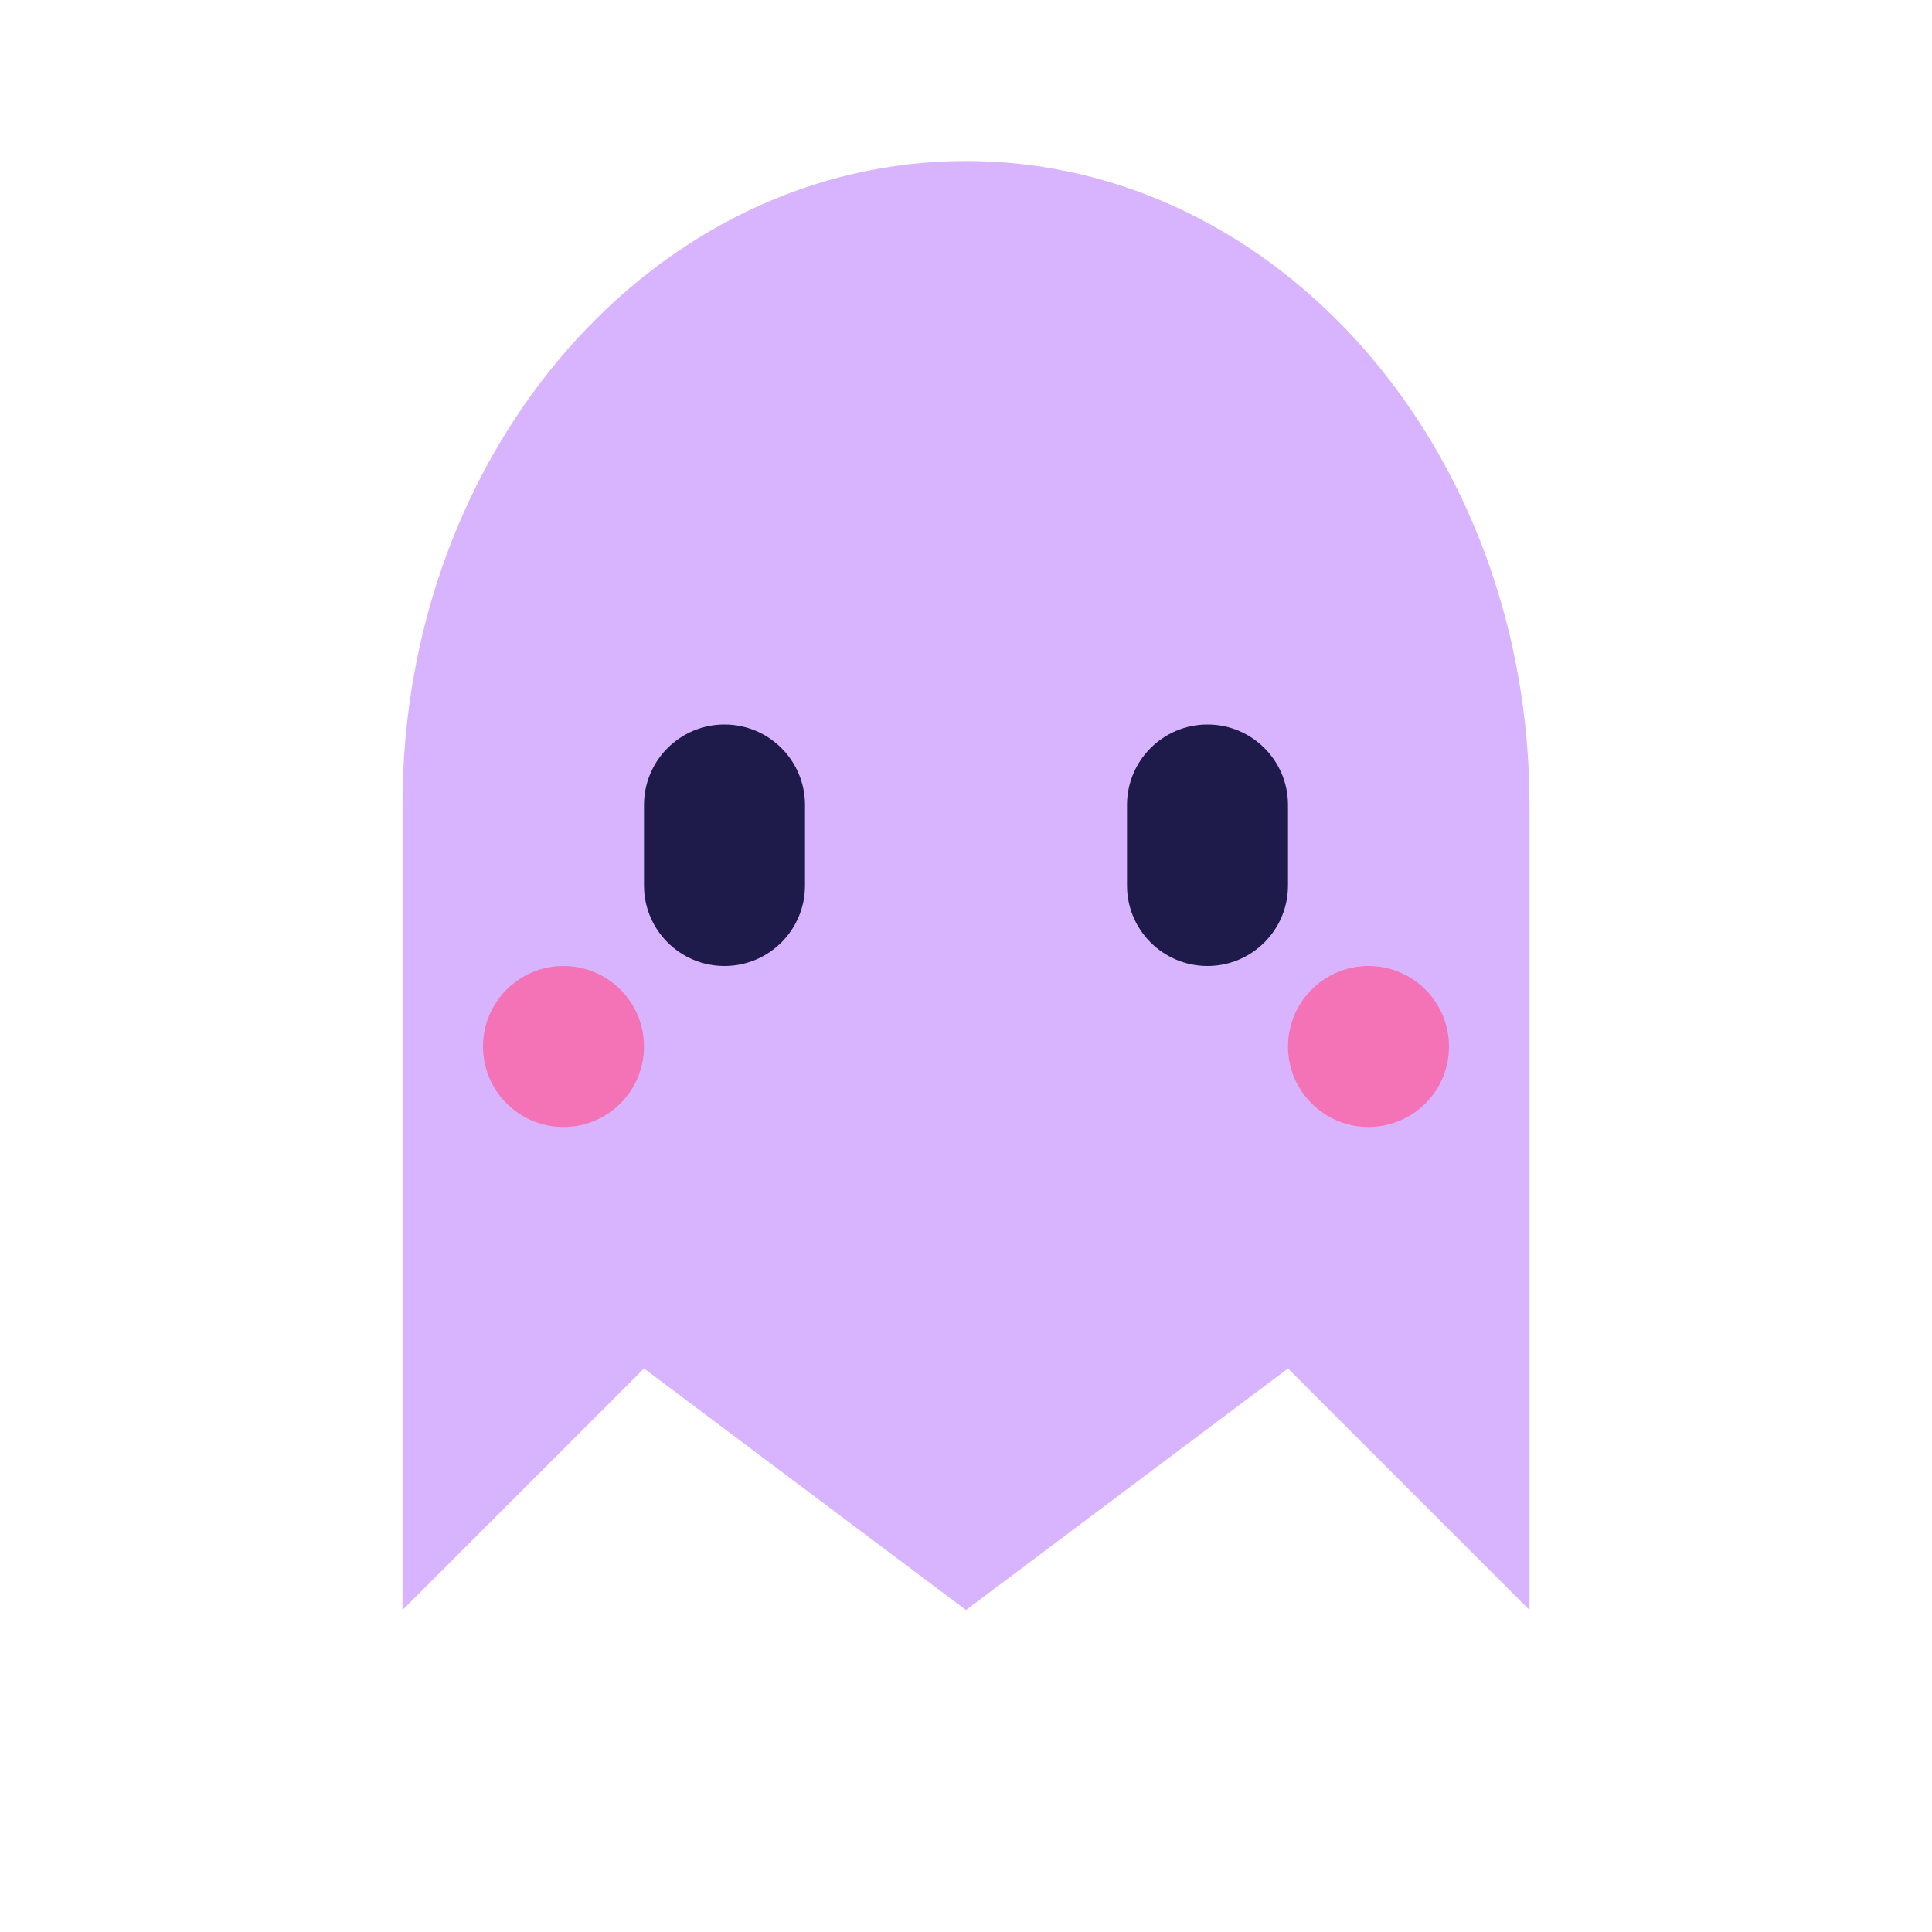
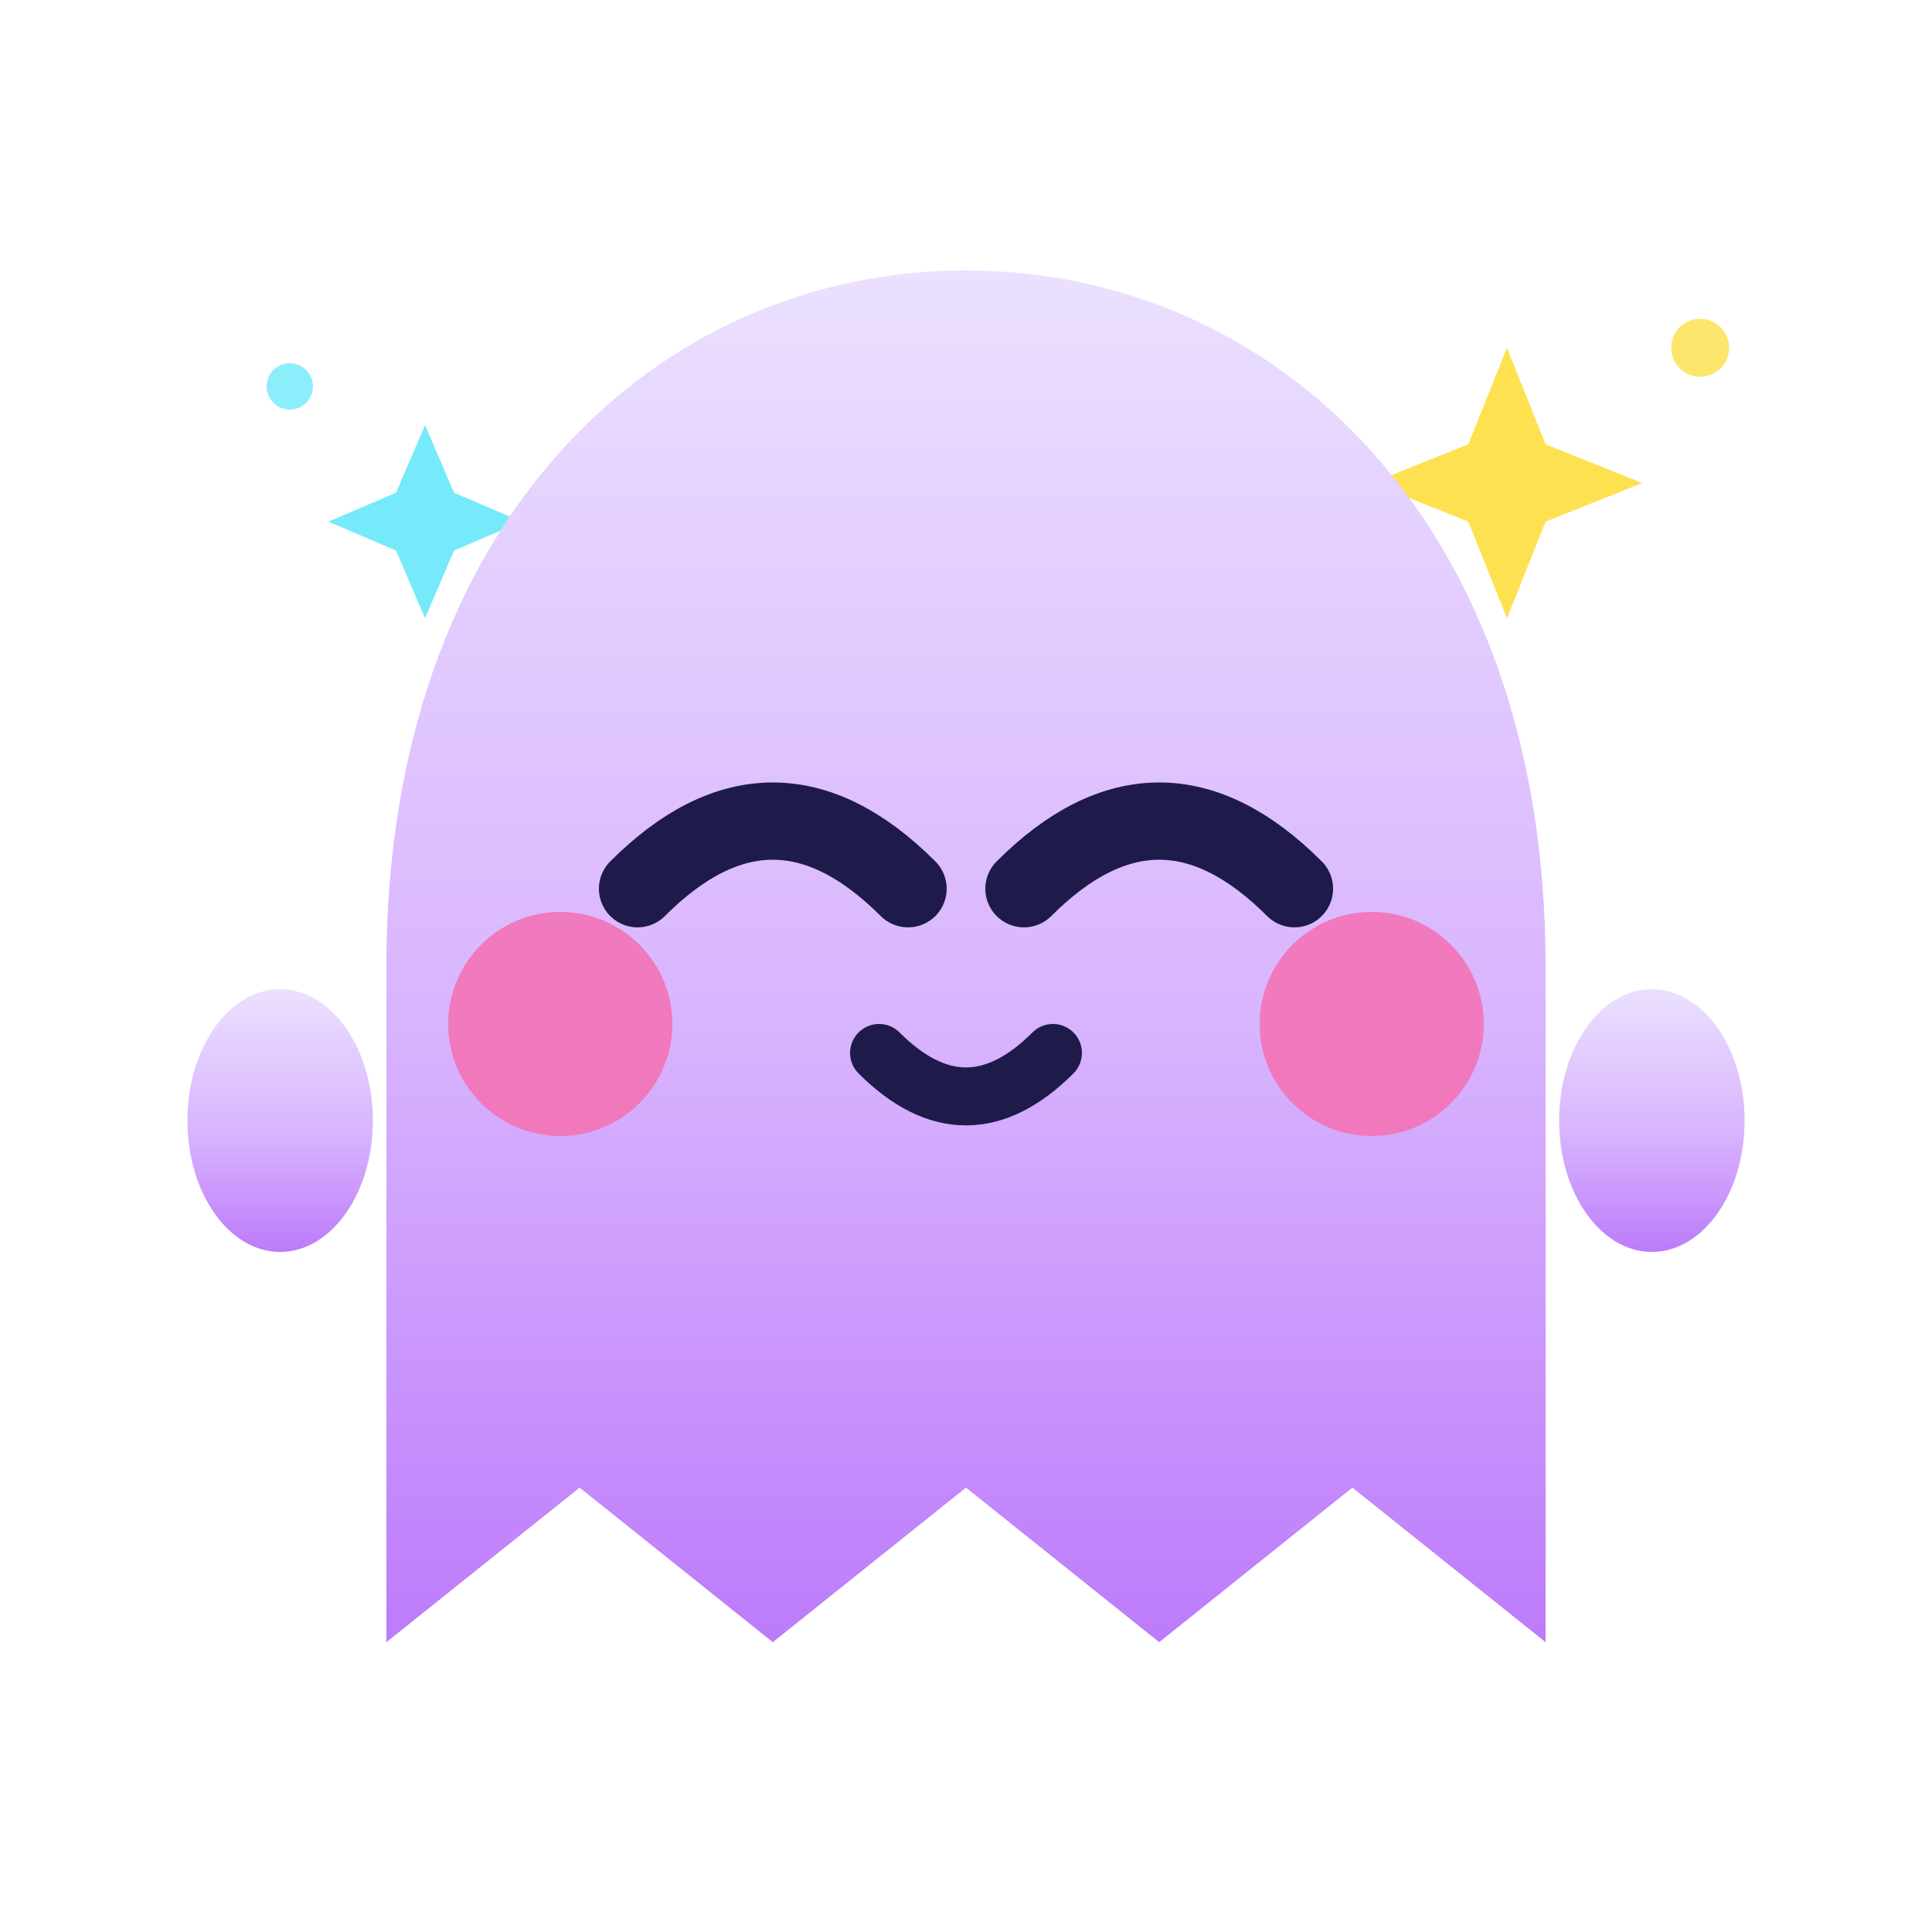
- <svg xmlns="http://www.w3.org/2000/svg" viewBox="0 0 24 24" width="24" height="24" fill="none">
-   <path d="M5 10 C5 5.58 8.13 2 12 2 C15.87 2 19 5.58 19 10 L19 20 L16 17 L12 20 L8 17 L5 20 Z" fill="#D8B4FE" />
-   <rect x="8" y="9" width="2" height="3" rx="1" fill="#1E1B4B" />
-   <rect x="14" y="9" width="2" height="3" rx="1" fill="#1E1B4B" />
-   <circle cx="7" cy="13" r="1" fill="#F472B6" />
-   <circle cx="17" cy="13" r="1" fill="#F472B6" />
+ <svg xmlns="http://www.w3.org/2000/svg" viewBox="0 0 100 100" width="100" height="100" fill="none">
+   <defs>
+     <linearGradient id="bugbooGhostGrad" x1="0%" y1="0%" x2="0%" y2="100%">
+       <stop offset="0%" stop-color="#EBE0FF" />
+       <stop offset="55%" stop-color="#D8B4FE" />
+       <stop offset="100%" stop-color="#BD7BFB" />
+     </linearGradient>
+   </defs>
+   <path d="M78 18 L80 23 L85 25 L80 27 L78 32 L76 27 L71 25 L76 23 Z" fill="#FDE047" opacity="0.95" />
+   <circle cx="88" cy="18" r="1.5" fill="#FDE047" opacity="0.8" />
+   <path d="M22 22 L23.5 25.5 L27 27 L23.5 28.5 L22 32 L20.5 28.5 L17 27 L20.5 25.5 Z" fill="#67E8F9" opacity="0.9" />
+   <circle cx="15" cy="20" r="1.2" fill="#67E8F9" opacity="0.75" />
+   <path d="M20 50 C20 27 34 14 50 14 C66 14 80 27 80 50 L80 85 L70 77 L60 85 L50 77 L40 85 L30 77 L20 85 Z" fill="url(#bugbooGhostGrad)" />
+   <ellipse cx="14.5" cy="58" rx="4.8" ry="6.8" fill="url(#bugbooGhostGrad)" />
+   <ellipse cx="85.5" cy="58" rx="4.8" ry="6.8" fill="url(#bugbooGhostGrad)" />
+   <path d="M33 46 Q40 39 47 46" stroke="#1E1B4B" stroke-width="4" stroke-linecap="round" fill="none" />
+   <path d="M53 46 Q60 39 67 46" stroke="#1E1B4B" stroke-width="4" stroke-linecap="round" fill="none" />
+   <path d="M45.5 54.5 Q50 59 54.5 54.5" stroke="#1E1B4B" stroke-width="3" stroke-linecap="round" fill="none" />
+   <circle cx="29" cy="53" r="5.8" fill="#F472B6" opacity="0.9" />
+   <circle cx="71" cy="53" r="5.8" fill="#F472B6" opacity="0.9" />
</svg>
